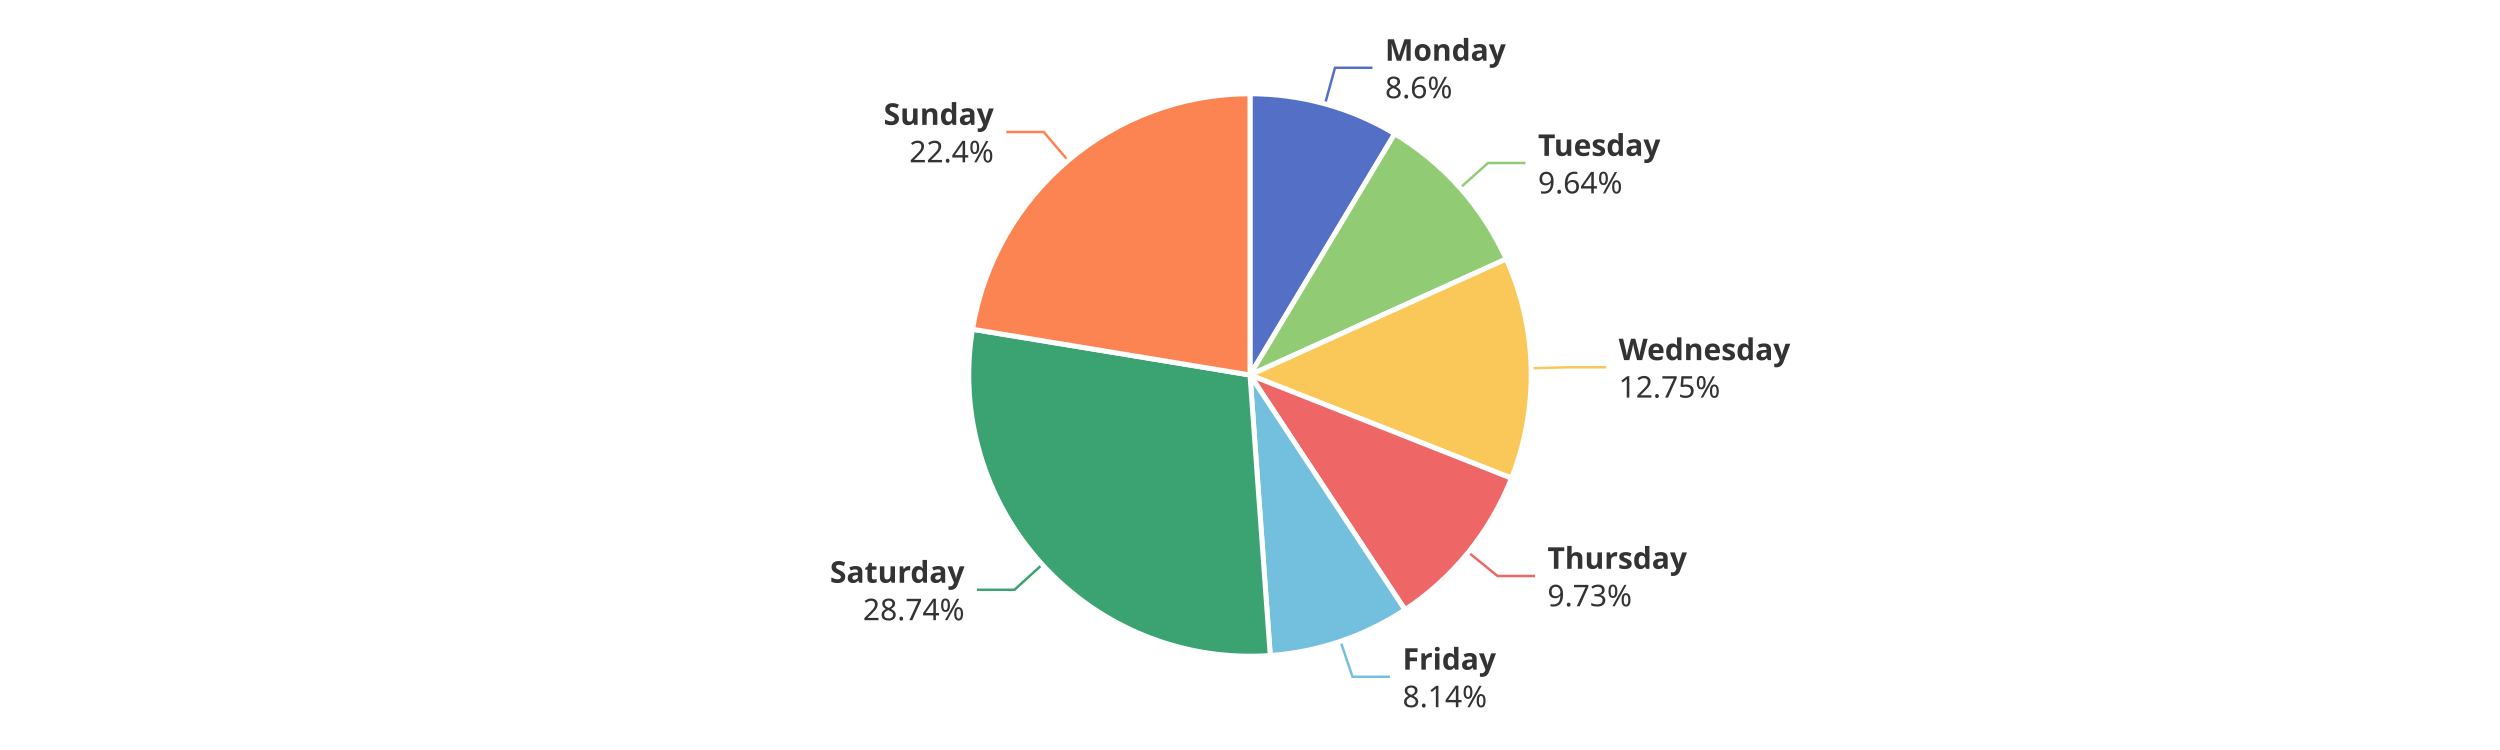
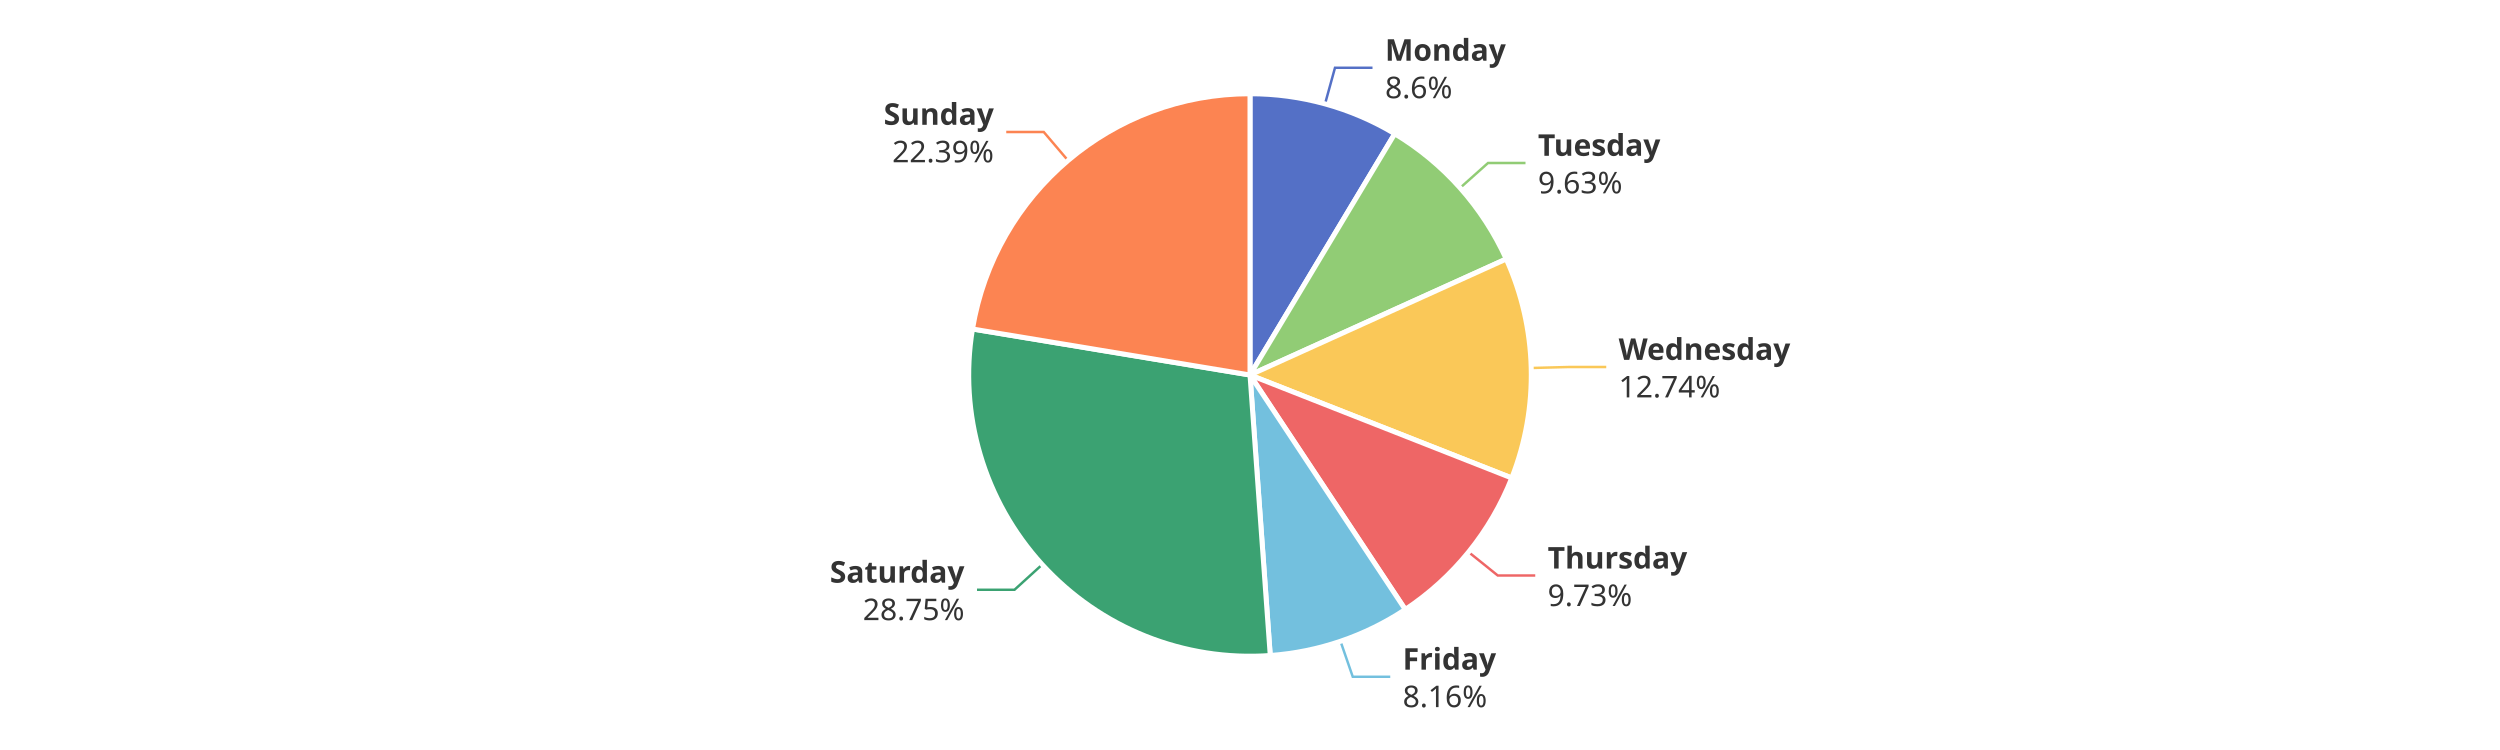
<svg xmlns="http://www.w3.org/2000/svg" width="1000" height="300" version="1.1" baseProfile="full" viewBox="0 0 1000 300">
  <rect width="1000" height="300" x="0" y="0" id="0" fill="#ffffff" />
  <polyline points="530 41.6 534 27.1 549 27.1" fill="none" stroke="#5470c6" />
  <polyline points="584 75.2 595.2 65.2 610.2 65.2" fill="none" stroke="#91cc75" />
-   <polyline points="612.5 147.3 627.5 146.9 642.5 146.9" fill="none" stroke="#fac858" />
-   <polyline points="587.3 220.9 599 230.4 614 230.4" fill="none" stroke="#ee6666" />
-   <polyline points="536.2 256.5 541 270.7 556 270.7" fill="none" stroke="#73c0de" />
+   <polyline points="612.5 147.2 627.5 146.8 642.5 146.8" fill="none" stroke="#fac858" />
+   <polyline points="587.4 220.8 599.1 230.2 614.1 230.2" fill="none" stroke="#ee6666" />
+   <polyline points="536.2 256.5 541.1 270.7 556.1 270.7" fill="none" stroke="#73c0de" />
  <polyline points="416.9 225.8 405.8 235.9 390.8 235.9" fill="none" stroke="#3ba272" />
  <polyline points="427.2 64.2 417.5 52.8 402.5 52.8" fill="none" stroke="#fc8452" />
  <path d="M500 37.5A112.5 112.5 0 0 1 557.9 53.5L500 150Z" fill="#5470c6" stroke="#fff" stroke-width="2" stroke-linejoin="round" />
  <path d="M557.9 53.5A112.5 112.5 0 0 1 602.5 103.6L500 150Z" fill="#91cc75" stroke="#fff" stroke-width="2" stroke-linejoin="round" />
-   <path d="M602.5 103.6A112.5 112.5 0 0 1 604.6 191.3L500 150Z" fill="#fac858" stroke="#fff" stroke-width="2" stroke-linejoin="round" />
-   <path d="M604.6 191.3A112.5 112.5 0 0 1 562 243.9L500 150Z" fill="#ee6666" stroke="#fff" stroke-width="2" stroke-linejoin="round" />
-   <path d="M562 243.9A112.5 112.5 0 0 1 508.1 262.2L500 150Z" fill="#73c0de" stroke="#fff" stroke-width="2" stroke-linejoin="round" />
-   <path d="M508.1 262.2A112.5 112.5 0 0 1 389 131.7L500 150Z" fill="#3ba272" stroke="#fff" stroke-width="2" stroke-linejoin="round" />
-   <path d="M389 131.7A112.5 112.5 0 0 1 500 37.5L500 150Z" fill="#fc8452" stroke="#fff" stroke-width="2" stroke-linejoin="round" />
-   <path d="M0 -15l42.8 0l0 30l-42.8 0Z" transform="translate(554.0267 27.1243)" fill="none" />
-   <text dominant-baseline="central" text-anchor="start" style="font-size:12px;font-family:sans-serif;font-weight:bold;" y="-7.5" transform="translate(554.0267 27.1243)" fill="#333" stroke="rgb(255,255,255)" stroke-width="2" paint-order="stroke" stroke-miterlimit="2">Monday</text>
-   <text dominant-baseline="central" text-anchor="start" style="font-size:12px;font-family:sans-serif;" y="7.5" transform="translate(554.0267 27.1243)" fill="#333" stroke="rgb(255,255,255)" stroke-width="2" paint-order="stroke" stroke-miterlimit="2">8.6%</text>
-   <path d="M0 -15l46.2 0l0 30l-46.2 0Z" transform="translate(615.207 65.195)" fill="none" />
-   <text dominant-baseline="central" text-anchor="start" style="font-size:12px;font-family:sans-serif;font-weight:bold;" y="-7.5" transform="translate(615.207 65.195)" fill="#333" stroke="rgb(255,255,255)" stroke-width="2" paint-order="stroke" stroke-miterlimit="2">Tuesday</text>
-   <text dominant-baseline="central" text-anchor="start" style="font-size:12px;font-family:sans-serif;" y="7.5" transform="translate(615.207 65.195)" fill="#333" stroke="rgb(255,255,255)" stroke-width="2" paint-order="stroke" stroke-miterlimit="2">9.64%</text>
-   <path d="M0 -15l63.6 0l0 30l-63.6 0Z" transform="translate(647.4622 146.8963)" fill="none" />
-   <text dominant-baseline="central" text-anchor="start" style="font-size:12px;font-family:sans-serif;font-weight:bold;" y="-7.5" transform="translate(647.4622 146.8963)" fill="#333" stroke="rgb(255,255,255)" stroke-width="2" paint-order="stroke" stroke-miterlimit="2">Wednesday</text>
-   <text dominant-baseline="central" text-anchor="start" style="font-size:12px;font-family:sans-serif;" y="7.5" transform="translate(647.4622 146.8963)" fill="#333" stroke="rgb(255,255,255)" stroke-width="2" paint-order="stroke" stroke-miterlimit="2">12.75%</text>
-   <path d="M0 -15l50.2 0l0 30l-50.2 0Z" transform="translate(618.9949 230.3509)" fill="none" />
-   <text dominant-baseline="central" text-anchor="start" style="font-size:12px;font-family:sans-serif;font-weight:bold;" y="-7.5" transform="translate(618.9949 230.3509)" fill="#333" stroke="rgb(255,255,255)" stroke-width="2" paint-order="stroke" stroke-miterlimit="2">Thursday</text>
-   <text dominant-baseline="central" text-anchor="start" style="font-size:12px;font-family:sans-serif;" y="7.5" transform="translate(618.9949 230.3509)" fill="#333" stroke="rgb(255,255,255)" stroke-width="2" paint-order="stroke" stroke-miterlimit="2">9.73%</text>
-   <path d="M0 -15l34.2 0l0 30l-34.2 0Z" transform="translate(561.0301 270.7178)" fill="none" />
-   <text dominant-baseline="central" text-anchor="start" style="font-size:12px;font-family:sans-serif;font-weight:bold;" y="-7.5" transform="translate(561.0301 270.7178)" fill="#333" stroke="rgb(255,255,255)" stroke-width="2" paint-order="stroke" stroke-miterlimit="2">Friday</text>
-   <text dominant-baseline="central" text-anchor="start" style="font-size:12px;font-family:sans-serif;" y="7.5" transform="translate(561.0301 270.7178)" fill="#333" stroke="rgb(255,255,255)" stroke-width="2" paint-order="stroke" stroke-miterlimit="2">8.14%</text>
-   <path d="M-48.2 -15l48.2 0l0 30l-48.2 0Z" transform="translate(385.8121 235.9354)" fill="none" />
-   <text dominant-baseline="central" text-anchor="end" style="font-size:12px;font-family:sans-serif;font-weight:bold;" y="-7.5" transform="translate(385.8121 235.9354)" fill="#333" stroke="rgb(255,255,255)" stroke-width="2" paint-order="stroke" stroke-miterlimit="2">Saturday</text>
-   <text dominant-baseline="central" text-anchor="end" style="font-size:12px;font-family:sans-serif;" y="7.5" transform="translate(385.8121 235.9354)" fill="#333" stroke="rgb(255,255,255)" stroke-width="2" paint-order="stroke" stroke-miterlimit="2">28.74%</text>
-   <path d="M-40.9 -15l40.9 0l0 30l-40.9 0Z" transform="translate(397.5072 52.7828)" fill="none" />
-   <text dominant-baseline="central" text-anchor="end" style="font-size:12px;font-family:sans-serif;font-weight:bold;" y="-7.5" transform="translate(397.5072 52.7828)" fill="#333" stroke="rgb(255,255,255)" stroke-width="2" paint-order="stroke" stroke-miterlimit="2">Sunday</text>
-   <text dominant-baseline="central" text-anchor="end" style="font-size:12px;font-family:sans-serif;" y="7.5" transform="translate(397.5072 52.7828)" fill="#333" stroke="rgb(255,255,255)" stroke-width="2" paint-order="stroke" stroke-miterlimit="2">22.4%</text>
+   <path d="M602.5 103.6A112.5 112.5 0 0 1 604.7 191.2L500 150Z" fill="#fac858" stroke="#fff" stroke-width="2" stroke-linejoin="round" />
+   <path d="M604.7 191.2A112.5 112.5 0 0 1 562.1 243.8L500 150Z" fill="#ee6666" stroke="#fff" stroke-width="2" stroke-linejoin="round" />
+   <path d="M562.1 243.8A112.5 112.5 0 0 1 508.1 262.2L500 150Z" fill="#73c0de" stroke="#fff" stroke-width="2" stroke-linejoin="round" />
+   <path d="M508.1 262.2A112.5 112.5 0 0 1 389 131.6L500 150Z" fill="#3ba272" stroke="#fff" stroke-width="2" stroke-linejoin="round" />
+   <path d="M389 131.6A112.5 112.5 0 0 1 500 37.5L500 150Z" fill="#fc8452" stroke="#fff" stroke-width="2" stroke-linejoin="round" />
+   <path d="M0 -15l42.8 0l0 30l-42.8 0Z" transform="translate(554.03 27.1252)" fill="none" />
+   <text dominant-baseline="central" text-anchor="start" style="font-size:12px;font-family:sans-serif;font-weight:bold;" y="-7.5" transform="translate(554.03 27.1252)" fill="#333" stroke="rgb(255,255,255)" stroke-width="2" paint-order="stroke" stroke-miterlimit="2">Monday</text>
+   <text dominant-baseline="central" text-anchor="start" style="font-size:12px;font-family:sans-serif;" y="7.5" transform="translate(554.03 27.1252)" fill="#333" stroke="rgb(255,255,255)" stroke-width="2" paint-order="stroke" stroke-miterlimit="2">8.6%</text>
+   <path d="M0 -15l46.2 0l0 30l-46.2 0Z" transform="translate(615.1875 65.1732)" fill="none" />
+   <text dominant-baseline="central" text-anchor="start" style="font-size:12px;font-family:sans-serif;font-weight:bold;" y="-7.5" transform="translate(615.1875 65.1732)" fill="#333" stroke="rgb(255,255,255)" stroke-width="2" paint-order="stroke" stroke-miterlimit="2">Tuesday</text>
+   <text dominant-baseline="central" text-anchor="start" style="font-size:12px;font-family:sans-serif;" y="7.5" transform="translate(615.1875 65.1732)" fill="#333" stroke="rgb(255,255,255)" stroke-width="2" paint-order="stroke" stroke-miterlimit="2">9.63%</text>
+   <path d="M0 -15l63.6 0l0 30l-63.6 0Z" transform="translate(647.4597 146.7959)" fill="none" />
+   <text dominant-baseline="central" text-anchor="start" style="font-size:12px;font-family:sans-serif;font-weight:bold;" y="-7.5" transform="translate(647.4597 146.7959)" fill="#333" stroke="rgb(255,255,255)" stroke-width="2" paint-order="stroke" stroke-miterlimit="2">Wednesday</text>
+   <text dominant-baseline="central" text-anchor="start" style="font-size:12px;font-family:sans-serif;" y="7.5" transform="translate(647.4597 146.7959)" fill="#333" stroke="rgb(255,255,255)" stroke-width="2" paint-order="stroke" stroke-miterlimit="2">12.74%</text>
+   <path d="M0 -15l50.2 0l0 30l-50.2 0Z" transform="translate(619.0777 230.2487)" fill="none" />
+   <text dominant-baseline="central" text-anchor="start" style="font-size:12px;font-family:sans-serif;font-weight:bold;" y="-7.5" transform="translate(619.0777 230.2487)" fill="#333" stroke="rgb(255,255,255)" stroke-width="2" paint-order="stroke" stroke-miterlimit="2">Thursday</text>
+   <text dominant-baseline="central" text-anchor="start" style="font-size:12px;font-family:sans-serif;" y="7.5" transform="translate(619.0777 230.2487)" fill="#333" stroke="rgb(255,255,255)" stroke-width="2" paint-order="stroke" stroke-miterlimit="2">9.73%</text>
+   <path d="M0 -15l34.2 0l0 30l-34.2 0Z" transform="translate(561.072 270.7035)" fill="none" />
+   <text dominant-baseline="central" text-anchor="start" style="font-size:12px;font-family:sans-serif;font-weight:bold;" y="-7.5" transform="translate(561.072 270.7035)" fill="#333" stroke="rgb(255,255,255)" stroke-width="2" paint-order="stroke" stroke-miterlimit="2">Friday</text>
+   <text dominant-baseline="central" text-anchor="start" style="font-size:12px;font-family:sans-serif;" y="7.5" transform="translate(561.072 270.7035)" fill="#333" stroke="rgb(255,255,255)" stroke-width="2" paint-order="stroke" stroke-miterlimit="2">8.16%</text>
+   <path d="M-48.2 -15l48.2 0l0 30l-48.2 0Z" transform="translate(385.778 235.8979)" fill="none" />
+   <text dominant-baseline="central" text-anchor="end" style="font-size:12px;font-family:sans-serif;font-weight:bold;" y="-7.5" transform="translate(385.778 235.8979)" fill="#333" stroke="rgb(255,255,255)" stroke-width="2" paint-order="stroke" stroke-miterlimit="2">Saturday</text>
+   <text dominant-baseline="central" text-anchor="end" style="font-size:12px;font-family:sans-serif;" y="7.5" transform="translate(385.778 235.8979)" fill="#333" stroke="rgb(255,255,255)" stroke-width="2" paint-order="stroke" stroke-miterlimit="2">28.75%</text>
+   <path d="M-40.9 -15l40.9 0l0 30l-40.9 0Z" transform="translate(397.5309 52.7627)" fill="none" />
+   <text dominant-baseline="central" text-anchor="end" style="font-size:12px;font-family:sans-serif;font-weight:bold;" y="-7.5" transform="translate(397.5309 52.7627)" fill="#333" stroke="rgb(255,255,255)" stroke-width="2" paint-order="stroke" stroke-miterlimit="2">Sunday</text>
+   <text dominant-baseline="central" text-anchor="end" style="font-size:12px;font-family:sans-serif;" y="7.5" transform="translate(397.5309 52.7627)" fill="#333" stroke="rgb(255,255,255)" stroke-width="2" paint-order="stroke" stroke-miterlimit="2">22.39%</text>
</svg>
